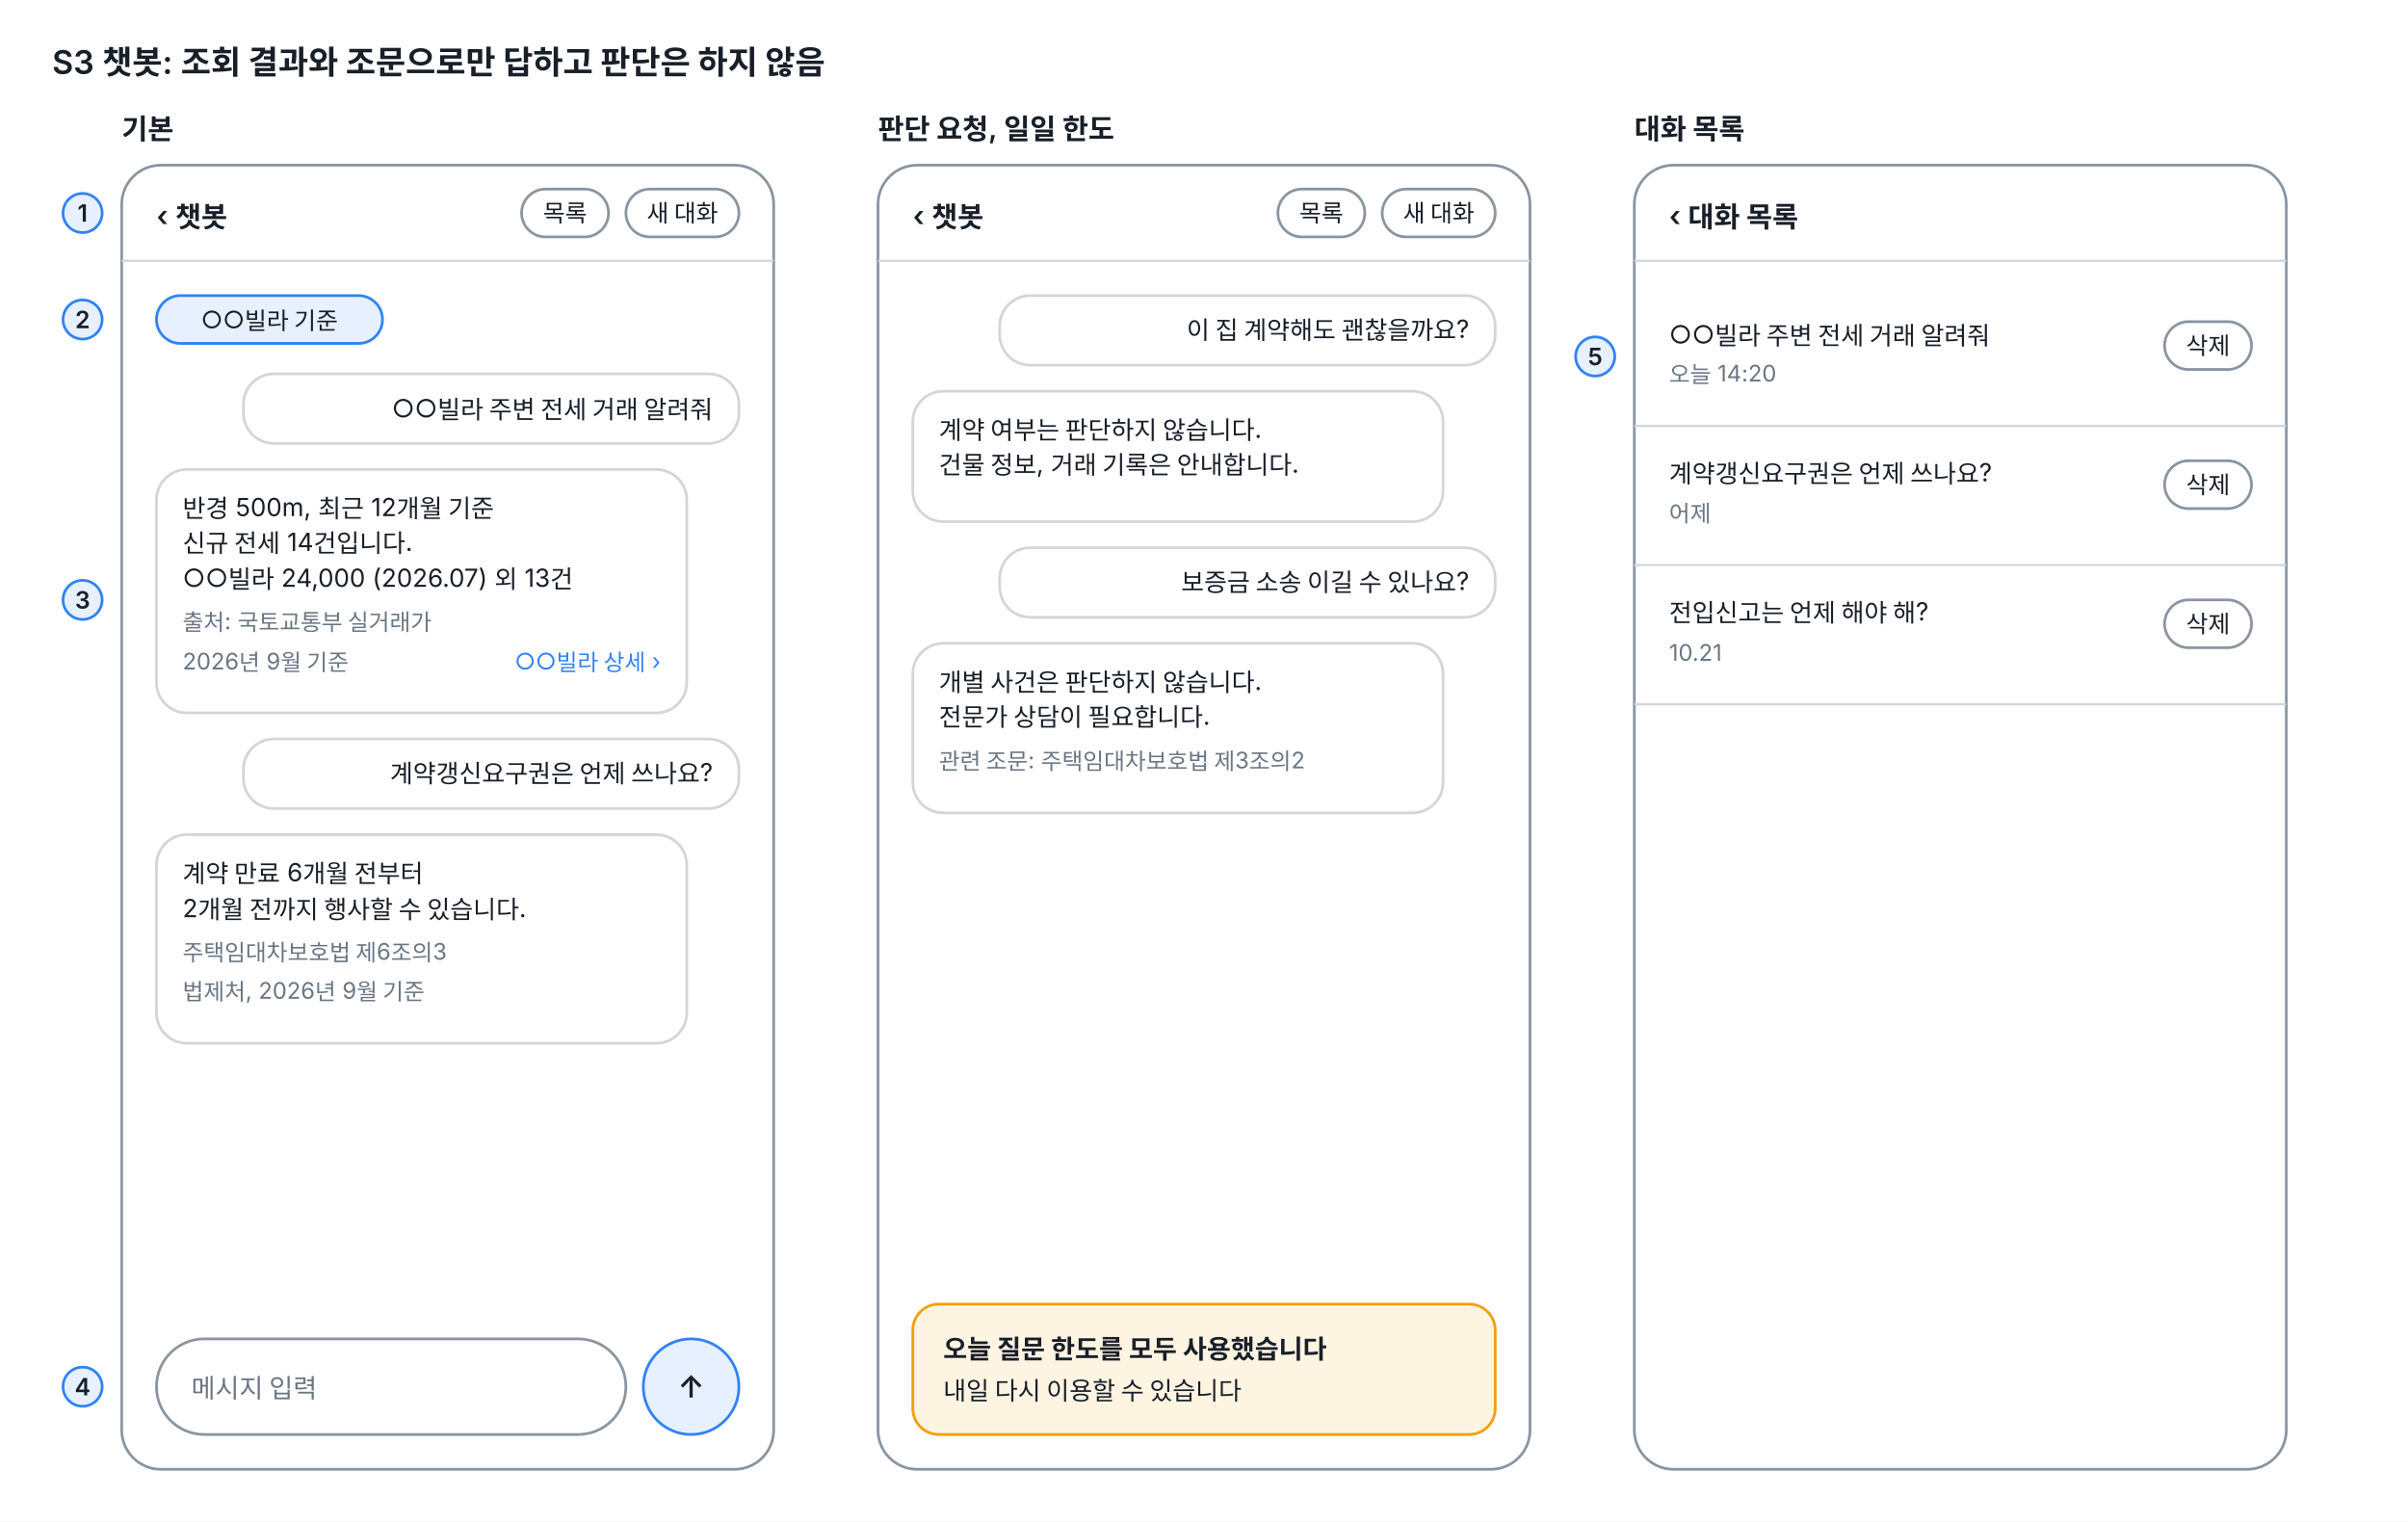
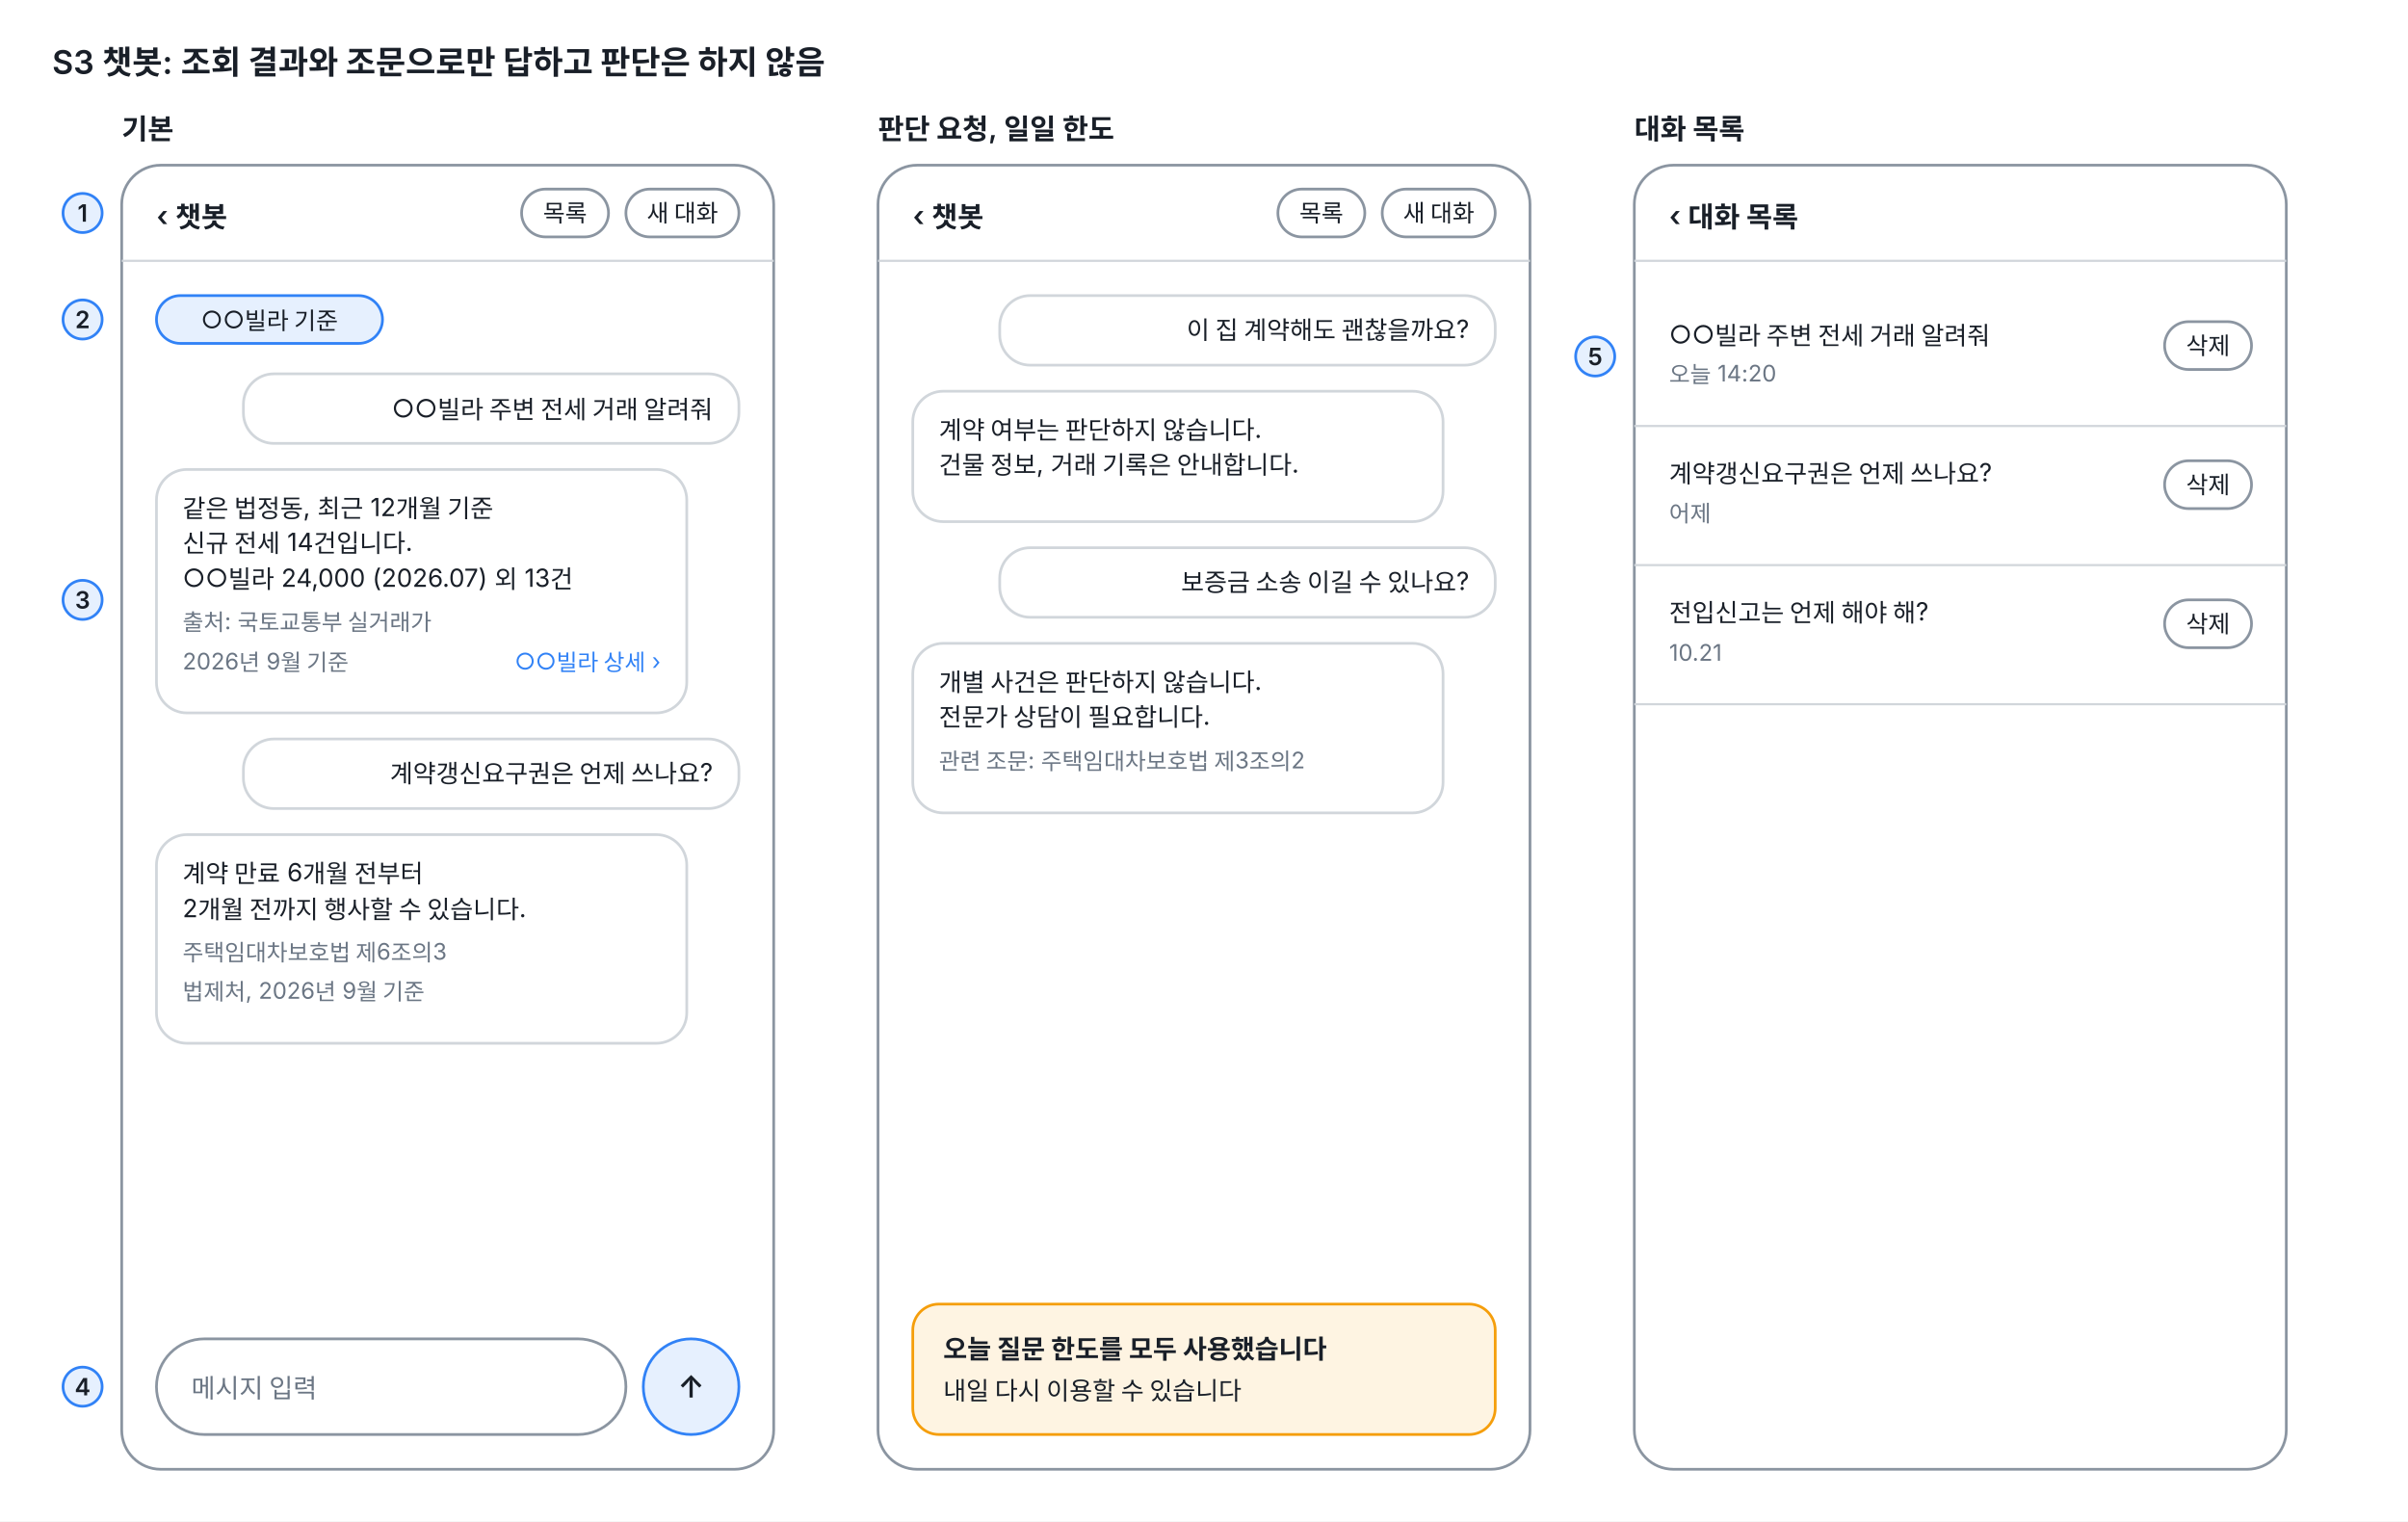
<svg xmlns="http://www.w3.org/2000/svg" font-family="-apple-system, 'Apple SD Gothic Neo', 'Noto Sans KR', sans-serif" viewBox="0 0 1108 700" role="img" aria-label="S3 챗봇: 조회 결과와 조문으로만 답하고 판단은 하지 않음" font-size="12">
  <rect width="100%" height="100%" fill="#ffffff" />
  <text x="24" y="34" font-size="15" font-weight="600" fill="#191f28">S3 챗봇: 조회 결과와 조문으로만 답하고 판단은 하지 않음</text>
  <text x="56" y="64" font-size="13" font-weight="600" fill="#191f28">기본</text>
  <text x="404" y="64" font-size="13" font-weight="600" fill="#191f28">판단 요청, 일일 한도</text>
  <text x="752" y="64" font-size="13" font-weight="600" fill="#191f28">대화 목록</text>
  <g>
    <rect x="56" y="76" width="300" height="600" rx="18" fill="none" stroke="#8b95a1" stroke-width="1.25" />
    <line x1="56" x2="356" y1="120" y2="120" stroke="#d1d6db" />
    <text x="72" y="104" font-size="13" font-weight="600" fill="#191f28">‹ 챗봇</text>
    <rect x="240" y="87" width="40" height="22" rx="11" fill="none" stroke="#8b95a1" stroke-width="1.25" />
    <text x="260" y="102" font-size="11" text-anchor="middle" fill="#191f28">목록</text>
    <rect x="288" y="87" width="52" height="22" rx="11" fill="none" stroke="#8b95a1" stroke-width="1.25" />
    <text x="314" y="102" font-size="11" text-anchor="middle" fill="#191f28">새 대화</text>
    <rect x="72" y="136" width="104" height="22" rx="11" fill="#3182f6" fill-opacity="0.12" stroke="#3182f6" stroke-width="1.25" />
    <text x="124" y="151" font-size="11" text-anchor="middle" fill="#191f28">○○빌라 기준</text>
    <rect x="112" y="172" width="228" height="32" rx="14" fill="none" stroke="#d1d6db" stroke-width="1.25" />
    <text x="328" y="192" font-size="11.5" text-anchor="end" fill="#191f28">○○빌라 주변 전세 거래 알려줘</text>
    <rect x="72" y="216" width="244" height="112" rx="14" fill="none" stroke="#d1d6db" stroke-width="1.25" />
-     <text x="84" y="238" font-size="11.5" fill="#191f28">반경 500m, 최근 12개월 기준</text>
+     <text x="84" y="238" font-size="11.5" fill="#191f28">같은 법정동, 최근 12개월 기준</text>
    <text x="84" y="254" font-size="11.5" fill="#191f28">신규 전세 14건입니다.</text>
    <text x="84" y="270" font-size="11.5" fill="#191f28">○○빌라 24,000 (2026.07) 외 13건</text>
    <text x="84" y="290" font-size="10.5" fill="#6b7684">출처: 국토교통부 실거래가</text>
    <text x="84" y="308" font-size="10.5" fill="#6b7684">2026년 9월 기준</text>
    <text x="304" y="308" font-size="10.5" text-anchor="end" fill="#3182f6">○○빌라 상세 ›</text>
    <rect x="112" y="340" width="228" height="32" rx="14" fill="none" stroke="#d1d6db" stroke-width="1.25" />
    <text x="328" y="360" font-size="11.5" text-anchor="end" fill="#191f28">계약갱신요구권은 언제 쓰나요?</text>
    <rect x="72" y="384" width="244" height="96" rx="14" fill="none" stroke="#d1d6db" stroke-width="1.25" />
    <text x="84" y="406" font-size="11.5" fill="#191f28">계약 만료 6개월 전부터</text>
    <text x="84" y="422" font-size="11.5" fill="#191f28">2개월 전까지 행사할 수 있습니다.</text>
    <text x="84" y="442" font-size="10.5" fill="#6b7684">주택임대차보호법 제6조의3</text>
    <text x="84" y="460" font-size="10.5" fill="#6b7684">법제처, 2026년 9월 기준</text>
    <rect x="72" y="616" width="216" height="44" rx="22" fill="none" stroke="#8b95a1" stroke-width="1.25" />
    <text x="88" y="643" font-size="12" fill="#6b7684">메시지 입력</text>
    <rect x="296" y="616" width="44" height="44" rx="22" fill="#3182f6" fill-opacity="0.12" stroke="#3182f6" stroke-width="1.25" />
    <text x="318" y="643" font-size="14" font-weight="600" text-anchor="middle" fill="#191f28">↑</text>
  </g>
  <circle cx="38" cy="98" r="9" fill="#3182f6" fill-opacity="0.12" stroke="#3182f6" stroke-width="1.25" />
  <text x="38" y="102" font-size="11" font-weight="600" text-anchor="middle" fill="#191f28">1</text>
  <circle cx="38" cy="147" r="9" fill="#3182f6" fill-opacity="0.12" stroke="#3182f6" stroke-width="1.25" />
  <text x="38" y="151" font-size="11" font-weight="600" text-anchor="middle" fill="#191f28">2</text>
  <circle cx="38" cy="276" r="9" fill="#3182f6" fill-opacity="0.12" stroke="#3182f6" stroke-width="1.25" />
  <text x="38" y="280" font-size="11" font-weight="600" text-anchor="middle" fill="#191f28">3</text>
  <circle cx="38" cy="638" r="9" fill="#3182f6" fill-opacity="0.12" stroke="#3182f6" stroke-width="1.25" />
  <text x="38" y="642" font-size="11" font-weight="600" text-anchor="middle" fill="#191f28">4</text>
  <g>
    <rect x="404" y="76" width="300" height="600" rx="18" fill="none" stroke="#8b95a1" stroke-width="1.25" />
    <line x1="404" x2="704" y1="120" y2="120" stroke="#d1d6db" />
    <text x="420" y="104" font-size="13" font-weight="600" fill="#191f28">‹ 챗봇</text>
    <rect x="588" y="87" width="40" height="22" rx="11" fill="none" stroke="#8b95a1" stroke-width="1.25" />
    <text x="608" y="102" font-size="11" text-anchor="middle" fill="#191f28">목록</text>
    <rect x="636" y="87" width="52" height="22" rx="11" fill="none" stroke="#8b95a1" stroke-width="1.25" />
    <text x="662" y="102" font-size="11" text-anchor="middle" fill="#191f28">새 대화</text>
    <rect x="460" y="136" width="228" height="32" rx="14" fill="none" stroke="#d1d6db" stroke-width="1.25" />
    <text x="676" y="156" font-size="11.5" text-anchor="end" fill="#191f28">이 집 계약해도 괜찮을까요?</text>
    <rect x="420" y="180" width="244" height="60" rx="14" fill="none" stroke="#d1d6db" stroke-width="1.25" />
    <text x="432" y="202" font-size="11.5" fill="#191f28">계약 여부는 판단하지 않습니다.</text>
    <text x="432" y="218" font-size="11.5" fill="#191f28">건물 정보, 거래 기록은 안내합니다.</text>
    <rect x="460" y="252" width="228" height="32" rx="14" fill="none" stroke="#d1d6db" stroke-width="1.25" />
    <text x="676" y="272" font-size="11.5" text-anchor="end" fill="#191f28">보증금 소송 이길 수 있나요?</text>
    <rect x="420" y="296" width="244" height="78" rx="14" fill="none" stroke="#d1d6db" stroke-width="1.25" />
    <text x="432" y="318" font-size="11.5" fill="#191f28">개별 사건은 판단하지 않습니다.</text>
    <text x="432" y="334" font-size="11.5" fill="#191f28">전문가 상담이 필요합니다.</text>
    <text x="432" y="354" font-size="10.5" fill="#6b7684">관련 조문: 주택임대차보호법 제3조의2</text>
    <rect x="420" y="600" width="268" height="60" rx="12" fill="#f59e0b" fill-opacity="0.12" stroke="#f59e0b" stroke-width="1.25" />
    <text x="434" y="625" font-size="12" font-weight="600" fill="#191f28">오늘 질문 한도를 모두 사용했습니다</text>
    <text x="434" y="644" font-size="11.5" fill="#191f28">내일 다시 이용할 수 있습니다</text>
  </g>
  <g>
    <rect x="752" y="76" width="300" height="600" rx="18" fill="none" stroke="#8b95a1" stroke-width="1.25" />
    <line x1="752" x2="1052" y1="120" y2="120" stroke="#d1d6db" />
    <text x="768" y="104" font-size="13" font-weight="600" fill="#191f28">‹ 대화 목록</text>
    <text x="768" y="158" font-size="11.5" fill="#191f28">○○빌라 주변 전세 거래 알려줘</text>
    <text x="768" y="176" font-size="10.5" fill="#6b7684">오늘 14:20</text>
    <rect x="996" y="148" width="40" height="22" rx="11" fill="none" stroke="#8b95a1" stroke-width="1.25" />
    <text x="1016" y="163" font-size="11" text-anchor="middle" fill="#191f28">삭제</text>
    <line x1="752" x2="1052" y1="196" y2="196" stroke="#d1d6db" />
    <text x="768" y="222" font-size="11.5" fill="#191f28">계약갱신요구권은 언제 쓰나요?</text>
    <text x="768" y="240" font-size="10.5" fill="#6b7684">어제</text>
    <rect x="996" y="212" width="40" height="22" rx="11" fill="none" stroke="#8b95a1" stroke-width="1.25" />
    <text x="1016" y="227" font-size="11" text-anchor="middle" fill="#191f28">삭제</text>
    <line x1="752" x2="1052" y1="260" y2="260" stroke="#d1d6db" />
    <text x="768" y="286" font-size="11.5" fill="#191f28">전입신고는 언제 해야 해?</text>
    <text x="768" y="304" font-size="10.5" fill="#6b7684">10.21</text>
    <rect x="996" y="276" width="40" height="22" rx="11" fill="none" stroke="#8b95a1" stroke-width="1.25" />
    <text x="1016" y="291" font-size="11" text-anchor="middle" fill="#191f28">삭제</text>
    <line x1="752" x2="1052" y1="324" y2="324" stroke="#d1d6db" />
  </g>
  <circle cx="734" cy="164" r="9" fill="#3182f6" fill-opacity="0.12" stroke="#3182f6" stroke-width="1.25" />
  <text x="734" y="168" font-size="11" font-weight="600" text-anchor="middle" fill="#191f28">5</text>
</svg>
